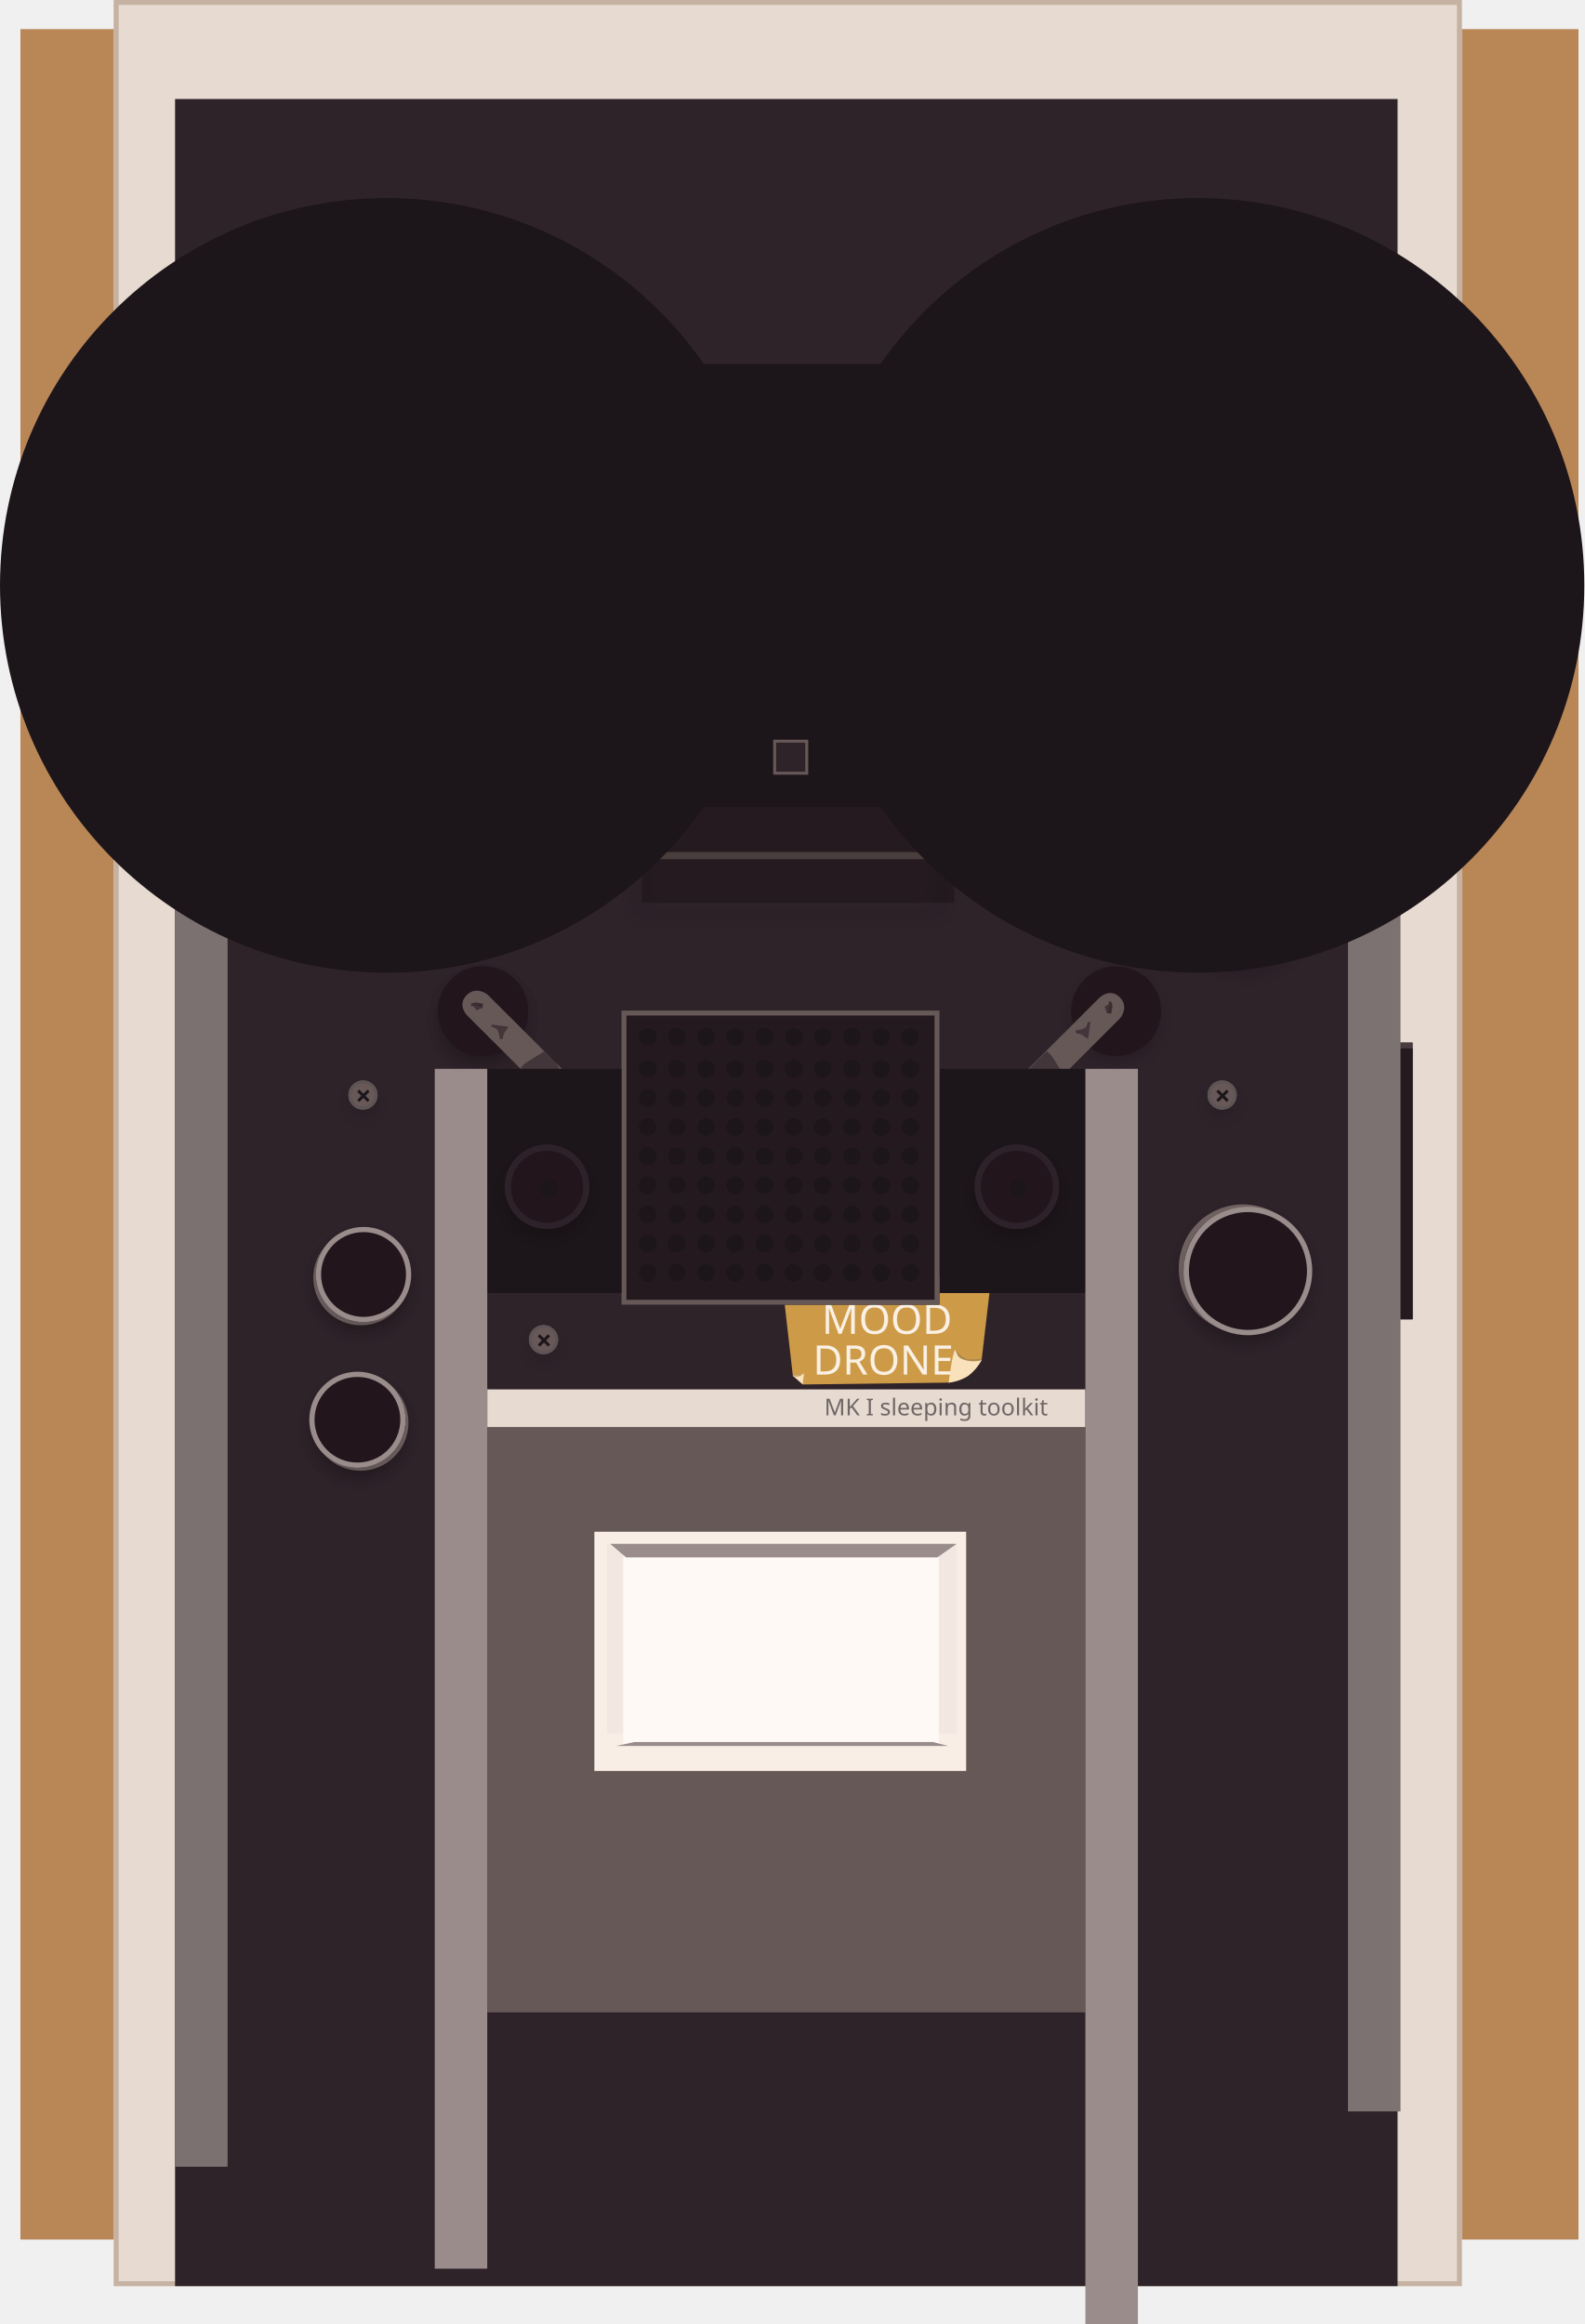
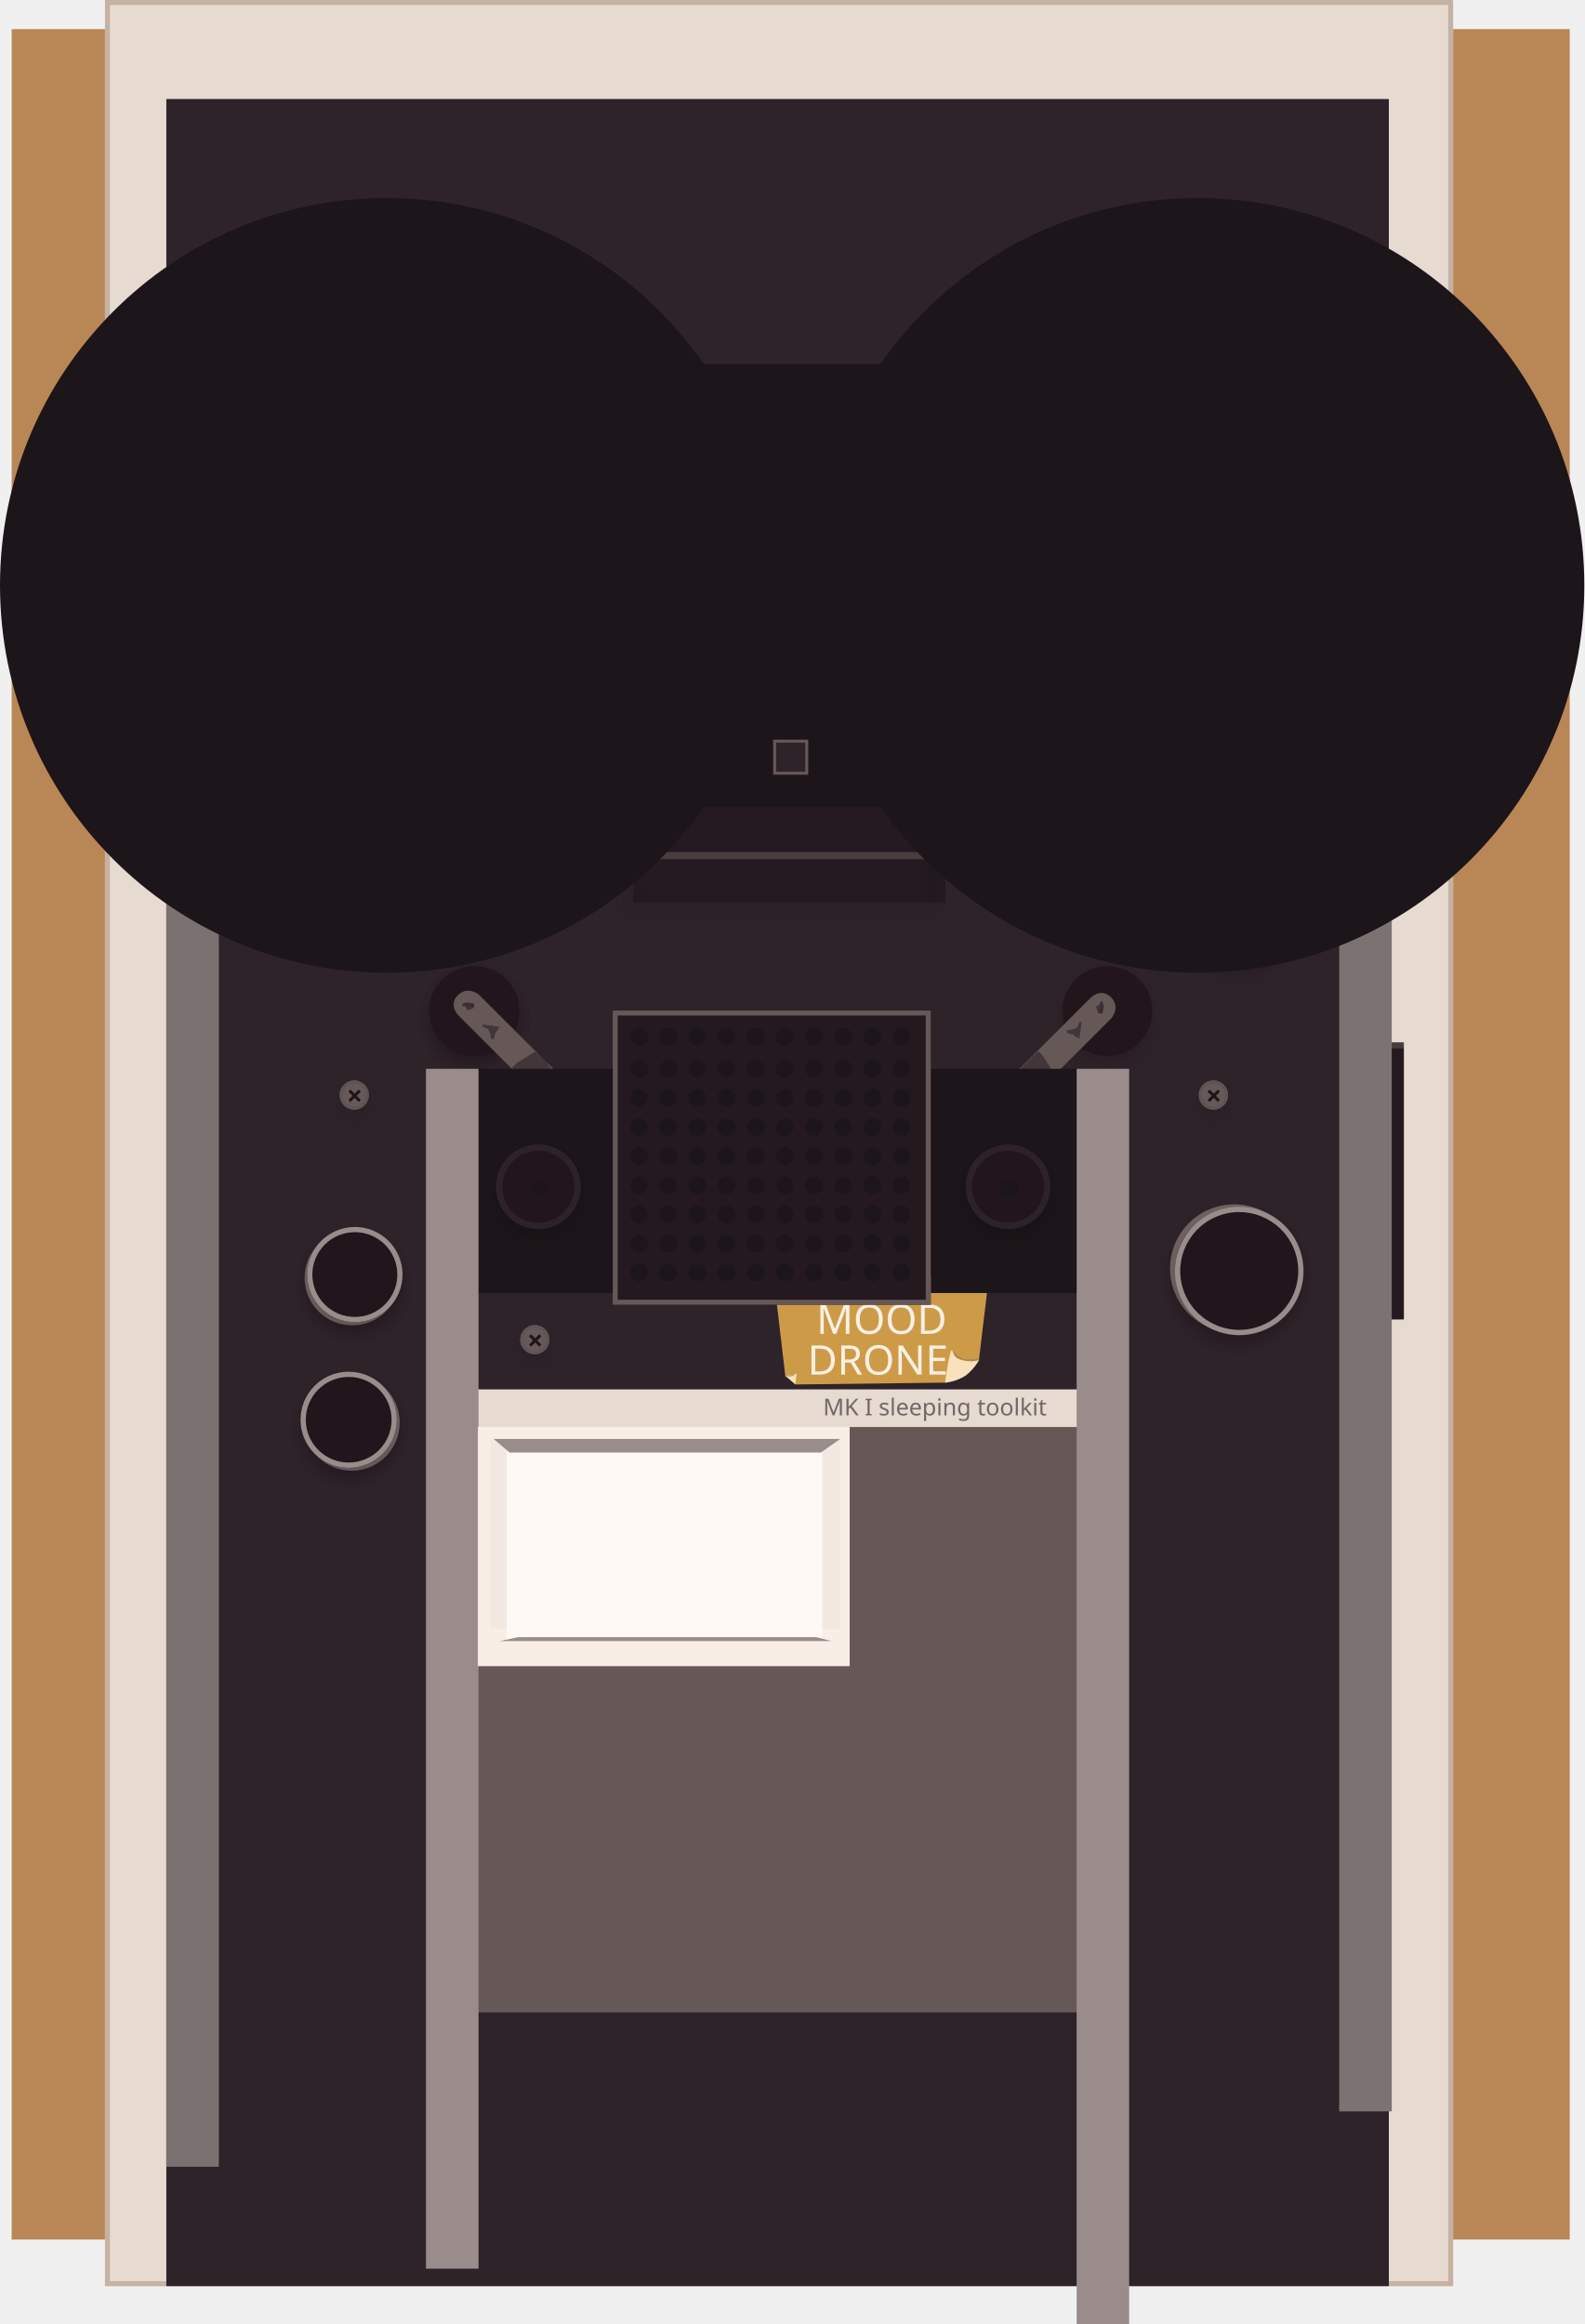
<svg xmlns="http://www.w3.org/2000/svg" viewBox="0 0 544 798">
  <defs>
    <style>.a{fill:#b98656;}.b,.e{fill:#e6dad1;}.b{stroke:#c6b2a2;}.ac,.b{stroke-width:1.7px;}.ah,.c,.z{fill:#2f232a;}.d,.u{fill:#675858;}.f{fill:#cd9b48;}.g{fill:#fff;}.ak,.h{fill:#fff9f5;}.h{font-size:14px;font-family:ArchitectsDaughter-Regular, Architects Daughter;opacity:0.9;}.an,.i{fill:#ac884d;}.j{fill:#f9e2bb;}.ab,.k{fill:#1c1519;}.k{font-size:8px;font-family:IBMPlexSans, IBM Plex Sans;opacity:0.58;}.l,.m,.s{fill:#241a20;}.m{stroke:#362d2e;}.m,.n,.s{stroke-width:2.4px;}.aa,.am,.n,.t,.v,.x,.y{fill:none;}.n,.s{stroke:#493c3e;}.o,.p,.r,.w{fill:#20161d;}.o{stroke:#726464;}.o,.p,.q{stroke-width:1.8px;}.p,.q{stroke:#9b8c8c;}.q{fill:#271d23;}.ag,.t,.y{stroke:#2f232a;}.t{stroke-width:0.6px;}.u{stroke:#5d5555;}.v{stroke:#1c1519;}.x{stroke:#31222b;opacity:0.68;}.y{opacity:0.79;}.z{opacity:0.64;}.aa{stroke:#707070;}.ac{fill:#23191f;}.ac,.ah{stroke:#675858;}.ad,.ap{fill:#9b8c8c;}.ae{fill:#7d7272;}.af{fill:#7b7171;}.ag{fill:#22181e;stroke-width:2.1px;}.ai{fill:#f9eee5;}.aj{fill:#f2e8e1;}.al,.an,.ao,.ap{stroke:none;}.ao{fill:#726464;}.aq{filter:url(#ae);}.ar{filter:url(#ac);}.as{filter:url(#aa);}.at{filter:url(#y);}.au{filter:url(#w);}.av{filter:url(#u);}.aw{filter:url(#s);}.ax{filter:url(#q);}.ay{filter:url(#o);}.az{filter:url(#m);}.ba{filter:url(#k);}.bb{filter:url(#i);}.bc{filter:url(#g);}.bd{filter:url(#e);}.be{filter:url(#c);}.bf{filter:url(#a);}</style>
-     <filter id="a" x="208.4" y="245" width="125.197" height="79" filterUnits="userSpaceOnUse">
+     <filter id="a" x="205.4" y="245" width="125.197" height="79" filterUnits="userSpaceOnUse">
      <feOffset dy="20" input="SourceAlpha" />
      <feGaussianBlur stdDeviation="3" result="b" />
      <feFlood flood-opacity="0.161" />
      <feComposite operator="in" in2="b" />
      <feComposite in="SourceGraphic" />
    </filter>
-     <filter id="c" x="98.197" y="466" width="51.061" height="51" filterUnits="userSpaceOnUse">
+     <filter id="c" x="95.197" y="466" width="51.061" height="51" filterUnits="userSpaceOnUse">
      <feOffset dy="3" input="SourceAlpha" />
      <feGaussianBlur stdDeviation="3" result="d" />
      <feFlood flood-opacity="0.161" />
      <feComposite operator="in" in2="d" />
      <feComposite in="SourceGraphic" />
    </filter>
-     <filter id="e" x="97.195" y="465" width="51.061" height="51" filterUnits="userSpaceOnUse">
+     <filter id="e" x="94.195" y="465" width="51.061" height="51" filterUnits="userSpaceOnUse">
      <feOffset dy="3" input="SourceAlpha" />
      <feGaussianBlur stdDeviation="3" result="f" />
      <feFlood flood-opacity="0.161" />
      <feComposite operator="in" in2="f" />
      <feComposite in="SourceGraphic" />
    </filter>
-     <filter id="g" x="95.62" y="417.415" width="54.322" height="54.269" filterUnits="userSpaceOnUse">
+     <filter id="g" x="92.62" y="417.415" width="54.322" height="54.269" filterUnits="userSpaceOnUse">
      <feOffset dy="3" input="SourceAlpha" />
      <feGaussianBlur stdDeviation="3" result="h" />
      <feFlood flood-opacity="0.161" />
      <feComposite operator="in" in2="h" />
      <feComposite in="SourceGraphic" />
    </filter>
-     <filter id="i" x="96.511" y="416.316" width="54.322" height="54.269" filterUnits="userSpaceOnUse">
+     <filter id="i" x="93.511" y="416.316" width="54.322" height="54.269" filterUnits="userSpaceOnUse">
      <feOffset dy="3" input="SourceAlpha" />
      <feGaussianBlur stdDeviation="3" result="j" />
      <feFlood flood-opacity="0.161" />
      <feComposite operator="in" in2="j" />
      <feComposite in="SourceGraphic" />
    </filter>
-     <filter id="k" x="398.75" y="285" width="59.076" height="59" filterUnits="userSpaceOnUse">
+     <filter id="k" x="395.75" y="285" width="59.076" height="59" filterUnits="userSpaceOnUse">
      <feOffset dy="3" input="SourceAlpha" />
      <feGaussianBlur stdDeviation="3" result="l" />
      <feFlood flood-opacity="0.161" />
      <feComposite operator="in" in2="l" />
      <feComposite in="SourceGraphic" />
    </filter>
-     <filter id="m" x="139.789" y="324.305" width="52.12" height="52.071" filterUnits="userSpaceOnUse">
+     <filter id="m" x="136.789" y="324.305" width="52.12" height="52.071" filterUnits="userSpaceOnUse">
      <feOffset dy="3" input="SourceAlpha" />
      <feGaussianBlur stdDeviation="3" result="n" />
      <feFlood flood-opacity="0.161" />
      <feComposite operator="in" in2="n" />
      <feComposite in="SourceGraphic" />
    </filter>
-     <filter id="o" x="405.634" y="365" width="28.018" height="28" filterUnits="userSpaceOnUse">
+     <filter id="o" x="402.634" y="365" width="28.018" height="28" filterUnits="userSpaceOnUse">
      <feOffset dy="3" input="SourceAlpha" />
      <feGaussianBlur stdDeviation="3" result="p" />
      <feFlood flood-opacity="0.161" />
      <feComposite operator="in" in2="p" />
      <feComposite in="SourceGraphic" />
    </filter>
-     <filter id="q" x="172.633" y="449" width="28.018" height="28" filterUnits="userSpaceOnUse">
+     <filter id="q" x="169.633" y="449" width="28.018" height="28" filterUnits="userSpaceOnUse">
      <feOffset dy="3" input="SourceAlpha" />
      <feGaussianBlur stdDeviation="3" result="r" />
      <feFlood flood-opacity="0.161" />
      <feComposite operator="in" in2="r" />
      <feComposite in="SourceGraphic" />
    </filter>
-     <filter id="s" x="390.841" y="401.49" width="73.642" height="73.6" filterUnits="userSpaceOnUse">
+     <filter id="s" x="387.841" y="401.49" width="73.642" height="73.6" filterUnits="userSpaceOnUse">
      <feOffset dy="3" input="SourceAlpha" />
      <feGaussianBlur stdDeviation="3" result="t" />
      <feFlood flood-opacity="0.161" />
      <feComposite operator="in" in2="t" />
      <feComposite in="SourceGraphic" />
    </filter>
-     <filter id="u" x="392.528" y="402.348" width="73.642" height="73.6" filterUnits="userSpaceOnUse">
+     <filter id="u" x="389.528" y="402.348" width="73.642" height="73.6" filterUnits="userSpaceOnUse">
      <feOffset dy="3" input="SourceAlpha" />
      <feGaussianBlur stdDeviation="3" result="v" />
      <feFlood flood-opacity="0.161" />
      <feComposite operator="in" in2="v" />
      <feComposite in="SourceGraphic" />
    </filter>
-     <filter id="w" x="139.789" y="324.305" width="52.12" height="52.071" filterUnits="userSpaceOnUse">
+     <filter id="w" x="136.789" y="324.305" width="52.12" height="52.071" filterUnits="userSpaceOnUse">
      <feOffset dy="3" input="SourceAlpha" />
      <feGaussianBlur stdDeviation="3" result="x" />
      <feFlood flood-opacity="0.161" />
      <feComposite operator="in" in2="x" />
      <feComposite in="SourceGraphic" />
    </filter>
-     <filter id="y" x="357.188" y="324.305" width="52.12" height="52.071" filterUnits="userSpaceOnUse">
+     <filter id="y" x="354.188" y="324.305" width="52.12" height="52.071" filterUnits="userSpaceOnUse">
      <feOffset dy="3" input="SourceAlpha" />
      <feGaussianBlur stdDeviation="3" result="z" />
      <feFlood flood-opacity="0.161" />
      <feComposite operator="in" in2="z" />
      <feComposite in="SourceGraphic" />
    </filter>
-     <filter id="aa" x="325.615" y="387" width="47.053" height="47" filterUnits="userSpaceOnUse">
+     <filter id="aa" x="322.615" y="387" width="47.053" height="47" filterUnits="userSpaceOnUse">
      <feOffset dy="3" input="SourceAlpha" />
      <feGaussianBlur stdDeviation="3" result="ab" />
      <feFlood flood-opacity="0.161" />
      <feComposite operator="in" in2="ab" />
      <feComposite in="SourceGraphic" />
    </filter>
-     <filter id="ac" x="164.319" y="387" width="47.053" height="47" filterUnits="userSpaceOnUse">
+     <filter id="ac" x="161.319" y="387" width="47.053" height="47" filterUnits="userSpaceOnUse">
      <feOffset dy="3" input="SourceAlpha" />
      <feGaussianBlur stdDeviation="3" result="ad" />
      <feFlood flood-opacity="0.161" />
      <feComposite operator="in" in2="ad" />
      <feComposite in="SourceGraphic" />
    </filter>
-     <filter id="ae" x="110.633" y="365" width="28.018" height="28" filterUnits="userSpaceOnUse">
+     <filter id="ae" x="107.633" y="365" width="28.018" height="28" filterUnits="userSpaceOnUse">
      <feOffset dy="3" input="SourceAlpha" />
      <feGaussianBlur stdDeviation="3" result="af" />
      <feFlood flood-opacity="0.161" />
      <feComposite operator="in" in2="af" />
      <feComposite in="SourceGraphic" />
    </filter>
  </defs>
  <g transform="translate(-515 -311)">
-     <g transform="translate(522.013 311)">
+     <g transform="translate(519.013 311)">
      <rect class="a" width="534.983" height="759" transform="translate(0 10)" />
      <g class="b" transform="translate(32.033)">
        <rect class="al" width="462.913" height="785" />
        <rect class="am" x="0.85" y="0.85" width="461.213" height="783.3" />
      </g>
      <rect class="c" width="419.772" height="751" transform="translate(53.098 34)" />
    </g>
-     <g transform="translate(682.308 749)">
-       <path class="d" d="M0,0H205.378V213H0Z" transform="translate(0 40)" />
-       <rect class="e" width="205.378" height="13" transform="translate(0 39)" />
-       <rect class="c" width="205.245" height="34" transform="translate(0.133 5)" />
-       <g transform="translate(101)">
-         <path class="f" d="M0,0H72.133L68.727,29.132l-4.508,4.592-6.763,3.031-50.048.638L6.1,36.069,3.935,34.4Z" />
-         <g class="g" transform="matrix(0.966, -0.259, 0.259, 0.966, 4.761, 34.518)">
-           <path class="al" d="M-.749-.316A10.525,10.525,0,0,0,1.04.008,13.479,13.479,0,0,0,3,0L2.349.629.546.937Z" />
-           <path class="an" d="M 0.546 0.937 L -0.749 -0.316 C -0.749 -0.316 0.103 -0.071 1.04 0.008 C 1.333 0.033 1.633 0.041 1.909 0.041 C 2.516 0.041 3 -2.795276714095962e-06 3 -2.795276714095962e-06 L 2.349 0.629 L 0.546 0.937 Z" />
-         </g>
-         <text class="h" transform="translate(6.011 6)">
-           <tspan x="7.843" y="14">MOOD </tspan>
-           <tspan x="4.801" y="28">DRONE</tspan>
+     <g transform="translate(676.99 749)">
+       <path class="d" d="M0,0H210.695V213H0Z" transform="translate(0 40)" />
+       <rect class="e" width="210.695" height="13" transform="translate(0 39)" />
+       <rect class="c" width="210.559" height="34" transform="translate(0.136 5)" />
+       <g transform="translate(103.615)">
+         <path class="f" d="M0,0H74L70.507,29.132l-4.625,4.592-6.938,3.031L7.6,37.392,6.257,36.069,4.037,34.4Z" />
+         <g class="g" transform="matrix(0.966, -0.259, 0.259, 0.966, 4.057, 34.406)">
+           <path class="al" d="M0,0A11.072,11.072,0,0,0,1.835.336a14.107,14.107,0,0,0,2.007,0L3.179.967l-1.845.3Z" />
+           <path class="an" d="M 1.334 1.263 L 4.745025762531441e-06 1.277027081414417e-06 C 4.745025762531441e-06 1.277027081414417e-06 0.874 0.251 1.835 0.336 C 2.167 0.366 2.509 0.375 2.815 0.375 C 3.394 0.375 3.842 0.341 3.842 0.341 L 3.179 0.967 L 1.334 1.263 Z" />
+         </g>
+         <text class="h" transform="translate(6.167 6)">
+           <tspan x="8.556" y="14">MOOD </tspan>
+           <tspan x="5.514" y="28">DRONE</tspan>
        </text>
-         <path class="i" d="M0,.041A9.044,9.044,0,0,0,4.31,1.726c2,0,5.089-1.731,5.089-1.731l.17.522L9.124,1.858.186,3.253Z" transform="translate(59.823 25.564) rotate(18)" />
-         <path class="j" d="M739.313,869.795s1.677-13.1,2.455-10.929,1.25,2.634,3.741,3.3a10.919,10.919,0,0,0,5.112-.084,16.763,16.763,0,0,1-4.6,5.38,16.386,16.386,0,0,1-6.708,2.336" transform="translate(-681.895 -833)" />
-         <path class="j" d="M7.3,37.392c0-.238.456-3.854.456-3.854a4.42,4.42,0,0,1-1.866,1.045,4.1,4.1,0,0,1-1.96-.192Z" />
-       </g>
-       <text class="k" transform="translate(63.116 40)">
-         <tspan x="52.6" y="8">MK I sleeping toolkit</tspan>
+         <path class="i" d="M0,.046A9.214,9.214,0,0,0,4.4,1.7C6.448,1.686,9.619-.072,9.619-.072l.17.522L9.324,1.8.166,3.265Z" transform="translate(61.374 25.559) rotate(18)" />
+         <path class="j" d="M739.313,869.795s1.721-13.1,2.518-10.929,1.282,2.634,3.838,3.3a11.481,11.481,0,0,0,5.245-.084,16.856,16.856,0,0,1-4.719,5.38,17.117,17.117,0,0,1-6.882,2.336" transform="translate(-680.408 -833)" />
+         <path class="j" d="M7.384,37.392c0-.238.468-3.854.468-3.854a4.559,4.559,0,0,1-1.915,1.045,4.308,4.308,0,0,1-2.011-.192Z" transform="translate(0.102)" />
+       </g>
+       <text class="k" transform="translate(64.75 40)">
+         <tspan x="55.868" y="8">MK I sleeping toolkit</tspan>
      </text>
    </g>
-     <g transform="translate(575.11 528)">
+     <g transform="translate(572.11 528)">
      <rect class="l" width="107.197" height="48" transform="translate(160.295 45)" />
      <g class="m" transform="translate(159.293 30)">
        <rect class="al" width="103.19" height="48" />
        <rect class="am" x="1.2" y="1.2" width="100.79" height="45.6" />
      </g>
-       <g class="bf" transform="matrix(1, 0, 0, 1, -60.11, -217)">
-         <g class="n" transform="translate(217.4 245)">
+       <g class="bf" transform="matrix(1, 0, 0, 1, -57.11, -217)">
+         <g class="n" transform="translate(214.4 245)">
          <rect class="al" width="107.197" height="50" />
          <rect class="am" x="1.2" y="1.2" width="104.797" height="47.6" />
        </g>
      </g>
      <g transform="translate(46.085 254)">
-         <g class="be" transform="matrix(1, 0, 0, 1, -106.2, -471)">
-           <g class="o" transform="translate(107.2 472)">
+         <g class="be" transform="matrix(1, 0, 0, 1, -103.2, -471)">
+           <g class="o" transform="translate(104.2 472)">
            <ellipse class="al" cx="16.53" cy="16.5" rx="16.53" ry="16.5" />
            <ellipse class="am" cx="16.53" cy="16.5" rx="15.63" ry="15.6" />
          </g>
        </g>
-         <g class="bd" transform="matrix(1, 0, 0, 1, -106.2, -471)">
-           <g class="p" transform="translate(106.2 471)">
+         <g class="bd" transform="matrix(1, 0, 0, 1, -103.2, -471)">
+           <g class="p" transform="translate(103.2 471)">
            <ellipse class="al" cx="16.53" cy="16.5" rx="16.53" ry="16.5" />
            <ellipse class="am" cx="16.53" cy="16.5" rx="15.63" ry="15.6" />
          </g>
        </g>
      </g>
      <g transform="matrix(0.105, 0.995, -0.995, 0.105, 78.274, 205.316)">
-         <g class="bc" transform="matrix(0.1, -0.99, 0.99, 0.1, -434.47, 93.48)">
-           <g class="o" transform="matrix(0.1, 0.99, -0.99, 0.1, 137.49, 423.42)">
+         <g class="bc" transform="matrix(0.1, -0.99, 0.99, 0.1, -434.15, 90.5)">
+           <g class="o" transform="matrix(0.1, 0.99, -0.99, 0.1, 134.49, 423.42)">
            <ellipse class="al" cx="16.497" cy="16.527" rx="16.497" ry="16.527" />
            <ellipse class="am" cx="16.497" cy="16.527" rx="15.597" ry="15.627" />
          </g>
        </g>
-         <g class="bb" transform="matrix(0.1, -0.99, 0.99, 0.1, -434.47, 93.48)">
-           <g class="p" transform="matrix(0.1, 0.99, -0.99, 0.1, 138.38, 422.32)">
+         <g class="bb" transform="matrix(0.1, -0.99, 0.99, 0.1, -434.15, 90.5)">
+           <g class="p" transform="matrix(0.1, 0.99, -0.99, 0.1, 135.38, 422.32)">
            <ellipse class="al" cx="16.497" cy="16.527" rx="16.497" ry="16.527" />
            <ellipse class="am" cx="16.497" cy="16.527" rx="15.597" ry="15.627" />
          </g>
        </g>
      </g>
-       <g class="ba" transform="matrix(1, 0, 0, 1, -60.11, -217)">
-         <g class="q" transform="translate(407.75 291)">
+       <g class="ba" transform="matrix(1, 0, 0, 1, -57.11, -217)">
+         <g class="q" transform="translate(404.75 291)">
          <ellipse class="al" cx="20.538" cy="20.5" rx="20.538" ry="20.5" />
          <ellipse class="am" cx="20.538" cy="20.5" rx="19.638" ry="19.6" />
        </g>
      </g>
-       <g class="az" transform="matrix(1, 0, 0, 1, -60.11, -217)">
-         <ellipse class="r" cx="15.497" cy="15.525" rx="15.497" ry="15.525" transform="matrix(0.1, 0.99, -0.99, 0.1, 179.67, 330.31)" />
+       <g class="az" transform="matrix(1, 0, 0, 1, -57.11, -217)">
+         <ellipse class="r" cx="15.497" cy="15.525" rx="15.497" ry="15.525" transform="matrix(0.1, 0.99, -0.99, 0.1, 176.67, 330.31)" />
      </g>
      <g transform="translate(416.834 141)">
        <g class="s" transform="translate(0)">
          <rect class="al" width="8.071" height="95" />
          <rect class="am" x="1.2" y="1.2" width="5.671" height="92.6" />
        </g>
        <rect class="l" width="8.071" height="93" transform="translate(0 2)" />
      </g>
      <g transform="translate(58.107 156)">
        <g transform="translate(3.506 3.685)">
          <line class="t" x2="1.818" y2="1.815" />
          <line class="t" x1="1.818" y2="1.815" />
        </g>
        <g transform="translate(301.053 5.685)">
          <line class="t" x2="1.818" y2="1.815" />
          <line class="t" x1="1.818" y2="1.815" />
        </g>
        <g transform="translate(11.893 -240)">
-           <g class="ay" transform="matrix(1, 0, 0, 1, -130.11, -133)">
-             <g class="u" transform="translate(414.63 371)">
+           <g class="ay" transform="matrix(1, 0, 0, 1, -127.11, -133)">
+             <g class="u" transform="translate(411.63 371)">
              <ellipse class="al" cx="5.009" cy="5" rx="5.009" ry="5" />
              <ellipse class="am" cx="5.009" cy="5" rx="4.509" ry="4.5" />
            </g>
          </g>
          <line class="v" x2="5" transform="translate(287.89 245.036) rotate(-45)" />
          <line class="v" x2="5" transform="translate(287.89 241.5) rotate(45)" />
        </g>
        <g transform="translate(-221.107 -156)">
-           <g class="ax" transform="matrix(1, 0, 0, 1, 102.89, -217)">
-             <g class="u" transform="translate(181.63 455)">
+           <g class="ax" transform="matrix(1, 0, 0, 1, 105.89, -217)">
+             <g class="u" transform="translate(178.63 455)">
              <ellipse class="al" cx="5.009" cy="5" rx="5.009" ry="5" />
              <ellipse class="am" cx="5.009" cy="5" rx="4.509" ry="4.5" />
            </g>
          </g>
          <line class="v" x2="5" transform="translate(287.89 245.036) rotate(-45)" />
          <line class="v" x2="5" transform="translate(287.89 241.5) rotate(45)" />
        </g>
      </g>
      <g transform="matrix(-0.951, 0.309, -0.309, -0.951, 397.075, 233.305)">
-         <g class="aw" transform="matrix(-0.95, -0.31, 0.31, -0.95, 295.66, 569.54)">
-           <g class="w" transform="matrix(-0.95, 0.31, -0.31, -0.95, 455.5, 449.45)">
+         <g class="aw" transform="matrix(-0.95, -0.31, 0.31, -0.95, 292.8, 568.62)">
+           <g class="w" transform="matrix(-0.95, 0.31, -0.31, -0.95, 452.5, 449.45)">
            <path class="al" d="M 22.123 43.22 L 22.111 43.22 C 19.25 43.219 16.475 42.658 13.863 41.553 C 11.34 40.486 9.073 38.96 7.125 37.015 C 5.178 35.071 3.649 32.808 2.581 30.288 C 1.475 27.68 0.913 24.91 0.912 22.054 C 0.91 19.199 1.469 16.43 2.571 13.824 C 3.636 11.307 5.161 9.046 7.105 7.104 C 9.049 5.162 11.312 3.638 13.833 2.573 C 16.443 1.471 19.215 0.912 22.075 0.912 L 22.086 0.912 C 24.947 0.913 27.722 1.474 30.335 2.579 C 32.858 3.646 35.125 5.172 37.072 7.117 C 39.019 9.061 40.549 11.324 41.617 13.844 C 42.723 16.452 43.284 19.222 43.286 22.078 C 43.287 24.933 42.729 27.702 41.627 30.308 C 40.562 32.825 39.037 35.086 37.093 37.028 C 35.149 38.97 32.885 40.494 30.365 41.559 C 27.755 42.661 24.982 43.22 22.123 43.22 Z" />
            <path class="ao" d="M 22.123 42.32 C 24.861 42.32 27.516 41.785 30.014 40.73 C 32.428 39.711 34.595 38.251 36.457 36.392 C 38.318 34.532 39.779 32.367 40.798 29.957 C 41.853 27.463 42.387 24.813 42.386 22.079 C 42.384 19.344 41.847 16.692 40.788 14.195 C 39.765 11.783 38.301 9.616 36.436 7.754 C 34.572 5.891 32.401 4.429 29.984 3.408 C 27.483 2.35 24.826 1.813 22.087 1.812 L 22.075 1.812 C 19.336 1.812 16.681 2.347 14.183 3.402 C 11.77 4.421 9.602 5.881 7.741 7.741 C 5.88 9.6 4.419 11.765 3.4 14.175 C 2.345 16.669 1.81 19.32 1.812 22.053 C 1.813 24.788 2.351 27.44 3.409 29.937 C 4.432 32.349 5.897 34.516 7.761 36.378 C 9.626 38.241 11.797 39.703 14.214 40.724 C 16.714 41.782 19.372 42.319 22.111 42.32 L 22.123 42.32 M 22.123 44.12 C 22.119 44.12 22.115 44.12 22.111 44.12 C 9.913 44.114 0.019 34.234 0.012 22.054 C 0.005 9.878 9.883 0.012 22.075 0.012 C 22.079 0.012 22.082 0.012 22.087 0.012 C 34.285 0.019 44.179 9.898 44.186 22.078 C 44.192 34.254 34.315 44.12 22.123 44.12 Z" />
          </g>
        </g>
-         <g class="av" transform="matrix(-0.95, -0.31, 0.31, -0.95, 295.66, 569.54)">
-           <g class="w" transform="matrix(-0.95, 0.31, -0.31, -0.95, 457.19, 450.3)">
+         <g class="av" transform="matrix(-0.95, -0.31, 0.31, -0.95, 292.8, 568.62)">
+           <g class="w" transform="matrix(-0.95, 0.31, -0.31, -0.95, 454.19, 450.3)">
            <path class="al" d="M 22.123 43.22 L 22.111 43.22 C 19.25 43.219 16.475 42.658 13.863 41.553 C 11.34 40.486 9.073 38.96 7.125 37.015 C 5.178 35.071 3.649 32.808 2.581 30.288 C 1.475 27.68 0.913 24.91 0.912 22.054 C 0.91 19.199 1.469 16.43 2.571 13.824 C 3.636 11.307 5.161 9.046 7.105 7.104 C 9.049 5.162 11.312 3.638 13.833 2.573 C 16.443 1.471 19.215 0.912 22.075 0.912 L 22.086 0.912 C 24.947 0.913 27.722 1.474 30.335 2.579 C 32.858 3.646 35.125 5.172 37.072 7.117 C 39.019 9.061 40.549 11.324 41.617 13.844 C 42.723 16.452 43.284 19.222 43.286 22.078 C 43.287 24.933 42.729 27.702 41.627 30.308 C 40.562 32.825 39.037 35.086 37.093 37.028 C 35.149 38.97 32.885 40.494 30.365 41.559 C 27.755 42.661 24.982 43.22 22.123 43.22 Z" />
            <path class="ap" d="M 22.123 42.32 C 24.861 42.32 27.516 41.785 30.014 40.73 C 32.428 39.711 34.595 38.251 36.457 36.392 C 38.318 34.532 39.779 32.367 40.798 29.957 C 41.853 27.463 42.387 24.813 42.386 22.079 C 42.384 19.344 41.847 16.692 40.788 14.195 C 39.765 11.783 38.301 9.616 36.436 7.754 C 34.572 5.891 32.401 4.429 29.984 3.408 C 27.483 2.35 24.826 1.813 22.087 1.812 L 22.075 1.812 C 19.336 1.812 16.681 2.347 14.183 3.402 C 11.77 4.421 9.602 5.881 7.741 7.741 C 5.88 9.6 4.419 11.765 3.4 14.175 C 2.345 16.669 1.81 19.32 1.812 22.053 C 1.813 24.788 2.351 27.44 3.409 29.937 C 4.432 32.349 5.897 34.516 7.761 36.378 C 9.626 38.241 11.797 39.703 14.214 40.724 C 16.714 41.782 19.372 42.319 22.111 42.32 L 22.123 42.32 M 22.123 44.12 C 22.119 44.12 22.115 44.12 22.111 44.12 C 9.913 44.114 0.019 34.234 0.012 22.054 C 0.005 9.878 9.883 0.012 22.075 0.012 C 22.079 0.012 22.082 0.012 22.087 0.012 C 34.285 0.019 44.179 9.898 44.186 22.078 C 44.192 34.254 34.315 44.12 22.123 44.12 Z" />
          </g>
        </g>
      </g>
      <g transform="translate(88.672 113.305)">
-         <g class="au" transform="matrix(1, 0, 0, 1, -148.78, -330.31)">
-           <ellipse class="r" cx="15.497" cy="15.525" rx="15.497" ry="15.525" transform="matrix(0.1, 0.99, -0.99, 0.1, 179.67, 330.31)" />
+         <g class="au" transform="matrix(1, 0, 0, 1, -145.78, -330.31)">
+           <ellipse class="r" cx="15.497" cy="15.525" rx="15.497" ry="15.525" transform="matrix(0.1, 0.99, -0.99, 0.1, 176.67, 330.31)" />
        </g>
        <g transform="translate(8.055 7.736)">
          <path class="d" d="M0,5.021S.012,0,4.807,0,10.014,5.03,10.014,5.03l.037,40.037L.041,45.058Z" transform="translate(0 7.071) rotate(-45)" />
          <path class="x" d="M961.457,619.6h2.889l-2.364.874" transform="translate(-955.538 -612.041)" />
          <path class="y" d="M959.468,619.134l1.557-.44,2.486.44h0" transform="translate(-954.54 -612.041)" />
          <path class="z" d="M967.419,629.356v-1.391l1.863.791.677,1.438.339,2.013h.96l.508-2.013.621-.863.9-1.366-4.825-.65-1.046-.141" transform="translate(-955.527 -613.454)" />
          <path class="z" d="M.057,2.615l1.71,4.907L.007,7.177l4.818.205L3.934,9.688,5.33,12.5H6.748L9.3,9.947,10,6.759,9.74,1.72,2.611.061,1.734,0,.126,0" transform="translate(21.869 28.648) rotate(-45)" />
          <path class="aa" d="M691.386,712.822" transform="translate(-684.536 -707.041)" />
        </g>
      </g>
      <g transform="translate(289.08 113.305)">
-         <g class="at" transform="matrix(1, 0, 0, 1, -349.19, -330.31)">
-           <ellipse class="r" cx="15.497" cy="15.525" rx="15.497" ry="15.525" transform="matrix(0.1, 0.99, -0.99, 0.1, 397.07, 330.31)" />
+         <g class="at" transform="matrix(1, 0, 0, 1, -346.19, -330.31)">
+           <ellipse class="r" cx="15.497" cy="15.525" rx="15.497" ry="15.525" transform="matrix(0.1, 0.99, -0.99, 0.1, 394.07, 330.31)" />
        </g>
        <g transform="translate(38.974 8.736) rotate(90)">
          <path class="d" d="M0,5.021S.012,0,4.807,0,10,5.011,10,5.011L9.968,45.048l-10.009.009Z" transform="translate(0 7.084) rotate(-45)" />
          <path class="x" d="M0,0H2.884L.524.876" transform="translate(5.908 7.577)" />
          <path class="y" d="M0,.441,1.555,0,4.036.441h0" transform="translate(4.919 6.665)" />
          <path class="z" d="M0,2.185V.792l1.86.793.676,1.441.338,2.017h.958l.507-2.017.62-.865.9-1.369L1.044.141,0,0" transform="translate(11.87 13.745)" />
          <path class="z" d="M0,2.614l.046,8.805.77,2.38L4.8,7.373l-.9,2.308,1.4,2.81H6.725L9.3,9.93l.711-3.19L9.762,1.7,2.577.056,1.693,0H.071" transform="translate(21.81 28.719) rotate(-45)" />
          <path class="aa" d="M0,0" transform="translate(6.837 5.792)" />
        </g>
      </g>
      <rect class="ab" width="51.094" height="77" transform="translate(262.483 150)" />
      <g class="ac" transform="translate(153.282 130)">
        <rect class="al" width="109.201" height="101" />
        <rect class="am" x="0.85" y="0.85" width="107.501" height="99.3" />
      </g>
      <rect class="ab" width="51.094" height="77" transform="translate(102.188 150)" />
      <rect class="ad" width="18.033" height="431" transform="translate(312.575 150)" />
      <rect class="ae" width="18.033" height="508" transform="translate(402.74)" />
      <rect class="ad" width="18.033" height="412" transform="translate(89.164 150)" />
      <rect class="af" width="18.033" height="499" transform="translate(0 28)" />
      <g transform="translate(274.505 176)">
-         <g class="as" transform="matrix(1, 0, 0, 1, -334.62, -393)">
-           <g class="ag" transform="translate(334.62 393)">
+         <g class="as" transform="matrix(1, 0, 0, 1, -331.62, -393)">
+           <g class="ag" transform="translate(331.62 393)">
            <ellipse class="al" cx="14.527" cy="14.5" rx="14.527" ry="14.5" />
            <ellipse class="am" cx="14.527" cy="14.5" rx="13.477" ry="13.45" />
          </g>
        </g>
        <ellipse class="ab" cx="3.006" cy="3" rx="3.006" ry="3" transform="translate(12.022 12)" />
      </g>
      <g transform="translate(113.208 176)">
-         <g class="ar" transform="matrix(1, 0, 0, 1, -173.32, -393)">
-           <g class="ag" transform="translate(173.32 393)">
+         <g class="ar" transform="matrix(1, 0, 0, 1, -170.32, -393)">
+           <g class="ag" transform="translate(170.32 393)">
            <ellipse class="al" cx="14.527" cy="14.5" rx="14.527" ry="14.5" />
            <ellipse class="am" cx="14.527" cy="14.5" rx="13.477" ry="13.45" />
          </g>
        </g>
        <ellipse class="ab" cx="3.006" cy="3" rx="3.006" ry="3" transform="translate(12.022 12)" />
      </g>
      <g transform="translate(159.293 136)">
        <ellipse class="ab" cx="3.006" cy="3" rx="3.006" ry="3" />
        <ellipse class="ab" cx="3.006" cy="3" rx="3.006" ry="3" transform="translate(0 11)" />
        <ellipse class="ab" cx="3.006" cy="3" rx="3.006" ry="3" transform="translate(0 21)" />
        <ellipse class="ab" cx="3.006" cy="3" rx="3.006" ry="3" transform="translate(0 31)" />
        <ellipse class="ab" cx="3.006" cy="3" rx="3.006" ry="3" transform="translate(0 41)" />
        <ellipse class="ab" cx="3.006" cy="3" rx="3.006" ry="3" transform="translate(0 51)" />
        <ellipse class="ab" cx="3.006" cy="3" rx="3.006" ry="3" transform="translate(0 61)" />
        <ellipse class="ab" cx="3.006" cy="3" rx="3.006" ry="3" transform="translate(0 71)" />
        <ellipse class="ab" cx="3.006" cy="3" rx="3.006" ry="3" transform="translate(0 81)" />
        <ellipse class="ab" cx="3.006" cy="3" rx="3.006" ry="3" transform="translate(10.018)" />
        <ellipse class="ab" cx="3.006" cy="3" rx="3.006" ry="3" transform="translate(10.018 11)" />
        <ellipse class="ab" cx="3.006" cy="3" rx="3.006" ry="3" transform="translate(10.018 21)" />
        <ellipse class="ab" cx="3.006" cy="3" rx="3.006" ry="3" transform="translate(10.018 31)" />
        <ellipse class="ab" cx="3.006" cy="3" rx="3.006" ry="3" transform="translate(10.018 41)" />
        <ellipse class="ab" cx="3.006" cy="3" rx="3.006" ry="3" transform="translate(10.018 51)" />
        <ellipse class="ab" cx="3.006" cy="3" rx="3.006" ry="3" transform="translate(10.018 61)" />
        <ellipse class="ab" cx="3.006" cy="3" rx="3.006" ry="3" transform="translate(10.018 71)" />
        <ellipse class="ab" cx="3.006" cy="3" rx="3.006" ry="3" transform="translate(10.018 81)" />
        <ellipse class="ab" cx="3.006" cy="3" rx="3.006" ry="3" transform="translate(20.037)" />
        <ellipse class="ab" cx="3.006" cy="3" rx="3.006" ry="3" transform="translate(20.037 11)" />
        <ellipse class="ab" cx="3.006" cy="3" rx="3.006" ry="3" transform="translate(20.037 21)" />
        <ellipse class="ab" cx="3.006" cy="3" rx="3.006" ry="3" transform="translate(20.037 31)" />
        <ellipse class="ab" cx="3.006" cy="3" rx="3.006" ry="3" transform="translate(20.037 41)" />
        <ellipse class="ab" cx="3.006" cy="3" rx="3.006" ry="3" transform="translate(20.037 51)" />
        <ellipse class="ab" cx="3.006" cy="3" rx="3.006" ry="3" transform="translate(20.037 61)" />
        <ellipse class="ab" cx="3.006" cy="3" rx="3.006" ry="3" transform="translate(20.037 71)" />
        <ellipse class="ab" cx="3.006" cy="3" rx="3.006" ry="3" transform="translate(20.037 81)" />
        <ellipse class="ab" cx="3.006" cy="3" rx="3.006" ry="3" transform="translate(30.055)" />
        <ellipse class="ab" cx="3.006" cy="3" rx="3.006" ry="3" transform="translate(30.055 11)" />
        <ellipse class="ab" cx="3.006" cy="3" rx="3.006" ry="3" transform="translate(30.055 21)" />
        <ellipse class="ab" cx="3.006" cy="3" rx="3.006" ry="3" transform="translate(30.055 31)" />
        <ellipse class="ab" cx="3.006" cy="3" rx="3.006" ry="3" transform="translate(30.055 41)" />
        <ellipse class="ab" cx="3.006" cy="3" rx="3.006" ry="3" transform="translate(30.055 51)" />
        <ellipse class="ab" cx="3.006" cy="3" rx="3.006" ry="3" transform="translate(30.055 61)" />
        <ellipse class="ab" cx="3.006" cy="3" rx="3.006" ry="3" transform="translate(30.055 71)" />
        <ellipse class="ab" cx="3.006" cy="3" rx="3.006" ry="3" transform="translate(30.055 81)" />
        <ellipse class="ab" cx="3.006" cy="3" rx="3.006" ry="3" transform="translate(40.074)" />
        <ellipse class="ab" cx="3.006" cy="3" rx="3.006" ry="3" transform="translate(40.074 11)" />
        <ellipse class="ab" cx="3.006" cy="3" rx="3.006" ry="3" transform="translate(40.074 21)" />
        <ellipse class="ab" cx="3.006" cy="3" rx="3.006" ry="3" transform="translate(40.074 31)" />
        <ellipse class="ab" cx="3.006" cy="3" rx="3.006" ry="3" transform="translate(40.074 41)" />
        <ellipse class="ab" cx="3.006" cy="3" rx="3.006" ry="3" transform="translate(40.074 51)" />
        <ellipse class="ab" cx="3.006" cy="3" rx="3.006" ry="3" transform="translate(40.074 61)" />
        <ellipse class="ab" cx="3.006" cy="3" rx="3.006" ry="3" transform="translate(40.074 71)" />
        <ellipse class="ab" cx="3.006" cy="3" rx="3.006" ry="3" transform="translate(40.074 81)" />
        <ellipse class="ab" cx="3.006" cy="3" rx="3.006" ry="3" transform="translate(50.092)" />
        <ellipse class="ab" cx="3.006" cy="3" rx="3.006" ry="3" transform="translate(50.092 11)" />
        <ellipse class="ab" cx="3.006" cy="3" rx="3.006" ry="3" transform="translate(50.092 21)" />
        <ellipse class="ab" cx="3.006" cy="3" rx="3.006" ry="3" transform="translate(50.092 31)" />
        <ellipse class="ab" cx="3.006" cy="3" rx="3.006" ry="3" transform="translate(50.092 41)" />
        <ellipse class="ab" cx="3.006" cy="3" rx="3.006" ry="3" transform="translate(50.092 51)" />
        <ellipse class="ab" cx="3.006" cy="3" rx="3.006" ry="3" transform="translate(50.092 61)" />
        <ellipse class="ab" cx="3.006" cy="3" rx="3.006" ry="3" transform="translate(50.092 71)" />
        <ellipse class="ab" cx="3.006" cy="3" rx="3.006" ry="3" transform="translate(50.092 81)" />
        <ellipse class="ab" cx="3.006" cy="3" rx="3.006" ry="3" transform="translate(60.11)" />
        <ellipse class="ab" cx="3.006" cy="3" rx="3.006" ry="3" transform="translate(60.11 11)" />
        <ellipse class="ab" cx="3.006" cy="3" rx="3.006" ry="3" transform="translate(60.11 21)" />
        <ellipse class="ab" cx="3.006" cy="3" rx="3.006" ry="3" transform="translate(60.11 31)" />
        <ellipse class="ab" cx="3.006" cy="3" rx="3.006" ry="3" transform="translate(60.11 41)" />
        <ellipse class="ab" cx="3.006" cy="3" rx="3.006" ry="3" transform="translate(60.11 51)" />
        <ellipse class="ab" cx="3.006" cy="3" rx="3.006" ry="3" transform="translate(60.11 61)" />
        <ellipse class="ab" cx="3.006" cy="3" rx="3.006" ry="3" transform="translate(60.11 71)" />
        <ellipse class="ab" cx="3.006" cy="3" rx="3.006" ry="3" transform="translate(60.11 81)" />
        <ellipse class="ab" cx="3.006" cy="3" rx="3.006" ry="3" transform="translate(70.129)" />
        <ellipse class="ab" cx="3.006" cy="3" rx="3.006" ry="3" transform="translate(70.129 11)" />
        <ellipse class="ab" cx="3.006" cy="3" rx="3.006" ry="3" transform="translate(70.129 21)" />
        <ellipse class="ab" cx="3.006" cy="3" rx="3.006" ry="3" transform="translate(70.129 31)" />
        <ellipse class="ab" cx="3.006" cy="3" rx="3.006" ry="3" transform="translate(70.129 41)" />
        <ellipse class="ab" cx="3.006" cy="3" rx="3.006" ry="3" transform="translate(70.129 51)" />
        <ellipse class="ab" cx="3.006" cy="3" rx="3.006" ry="3" transform="translate(70.129 61)" />
        <ellipse class="ab" cx="3.006" cy="3" rx="3.006" ry="3" transform="translate(70.129 71)" />
        <ellipse class="ab" cx="3.006" cy="3" rx="3.006" ry="3" transform="translate(70.129 81)" />
        <ellipse class="ab" cx="3.006" cy="3" rx="3.006" ry="3" transform="translate(80.147)" />
        <ellipse class="ab" cx="3.006" cy="3" rx="3.006" ry="3" transform="translate(80.147 11)" />
        <ellipse class="ab" cx="3.006" cy="3" rx="3.006" ry="3" transform="translate(80.147 21)" />
        <ellipse class="ab" cx="3.006" cy="3" rx="3.006" ry="3" transform="translate(80.147 31)" />
        <ellipse class="ab" cx="3.006" cy="3" rx="3.006" ry="3" transform="translate(80.147 41)" />
        <ellipse class="ab" cx="3.006" cy="3" rx="3.006" ry="3" transform="translate(80.147 51)" />
        <ellipse class="ab" cx="3.006" cy="3" rx="3.006" ry="3" transform="translate(80.147 61)" />
        <ellipse class="ab" cx="3.006" cy="3" rx="3.006" ry="3" transform="translate(80.147 71)" />
        <ellipse class="ab" cx="3.006" cy="3" rx="3.006" ry="3" transform="translate(80.147 81)" />
        <ellipse class="ab" cx="3.006" cy="3" rx="3.006" ry="3" transform="translate(90.166)" />
        <ellipse class="ab" cx="3.006" cy="3" rx="3.006" ry="3" transform="translate(90.166 11)" />
        <ellipse class="ab" cx="3.006" cy="3" rx="3.006" ry="3" transform="translate(90.166 21)" />
        <ellipse class="ab" cx="3.006" cy="3" rx="3.006" ry="3" transform="translate(90.166 31)" />
        <ellipse class="ab" cx="3.006" cy="3" rx="3.006" ry="3" transform="translate(90.166 41)" />
        <ellipse class="ab" cx="3.006" cy="3" rx="3.006" ry="3" transform="translate(90.166 51)" />
        <ellipse class="ab" cx="3.006" cy="3" rx="3.006" ry="3" transform="translate(90.166 61)" />
        <ellipse class="ab" cx="3.006" cy="3" rx="3.006" ry="3" transform="translate(90.166 71)" />
        <ellipse class="ab" cx="3.006" cy="3" rx="3.006" ry="3" transform="translate(90.166 81)" />
      </g>
      <path class="v" d="M287.655,244.519" transform="translate(0 1)" />
      <g transform="translate(-225 -84)">
-         <g class="aq" transform="matrix(1, 0, 0, 1, 164.89, -133)">
-           <g class="u" transform="translate(119.63 371)">
+         <g class="aq" transform="matrix(1, 0, 0, 1, 167.89, -133)">
+           <g class="u" transform="translate(116.63 371)">
            <ellipse class="al" cx="5.009" cy="5" rx="5.009" ry="5" />
            <ellipse class="am" cx="5.009" cy="5" rx="4.509" ry="4.5" />
          </g>
        </g>
        <line class="v" x2="5" transform="translate(287.89 245.036) rotate(-45)" />
        <line class="v" x2="5" transform="translate(287.89 241.5) rotate(45)" />
      </g>
    </g>
    <g transform="translate(515 379)">
      <rect class="ab" width="112.206" height="152" transform="translate(215.396 57)" />
      <g class="ah" transform="translate(265.488 186)">
        <rect class="al" width="12.022" height="12" />
        <rect class="am" x="0.5" y="0.5" width="11.022" height="11" />
      </g>
      <ellipse class="ab" cx="132.744" cy="133" rx="132.744" ry="133" />
      <ellipse class="ab" cx="132.744" cy="133" rx="132.744" ry="133" transform="translate(278.512)" />
    </g>
-     <g transform="translate(719.092 836.959)">
+     <g transform="translate(679.092 800.959)">
      <rect class="ai" width="127.65" height="82.155" transform="translate(0 0)" />
      <path class="aj" d="M0,120.08H64.934V0H0Z" transform="translate(4.327 69.246) rotate(-90)" />
      <path class="ak" d="M0,108.34H69.252V0H0Z" transform="translate(9.917 73.564) rotate(-90)" />
      <path class="ad" d="M6.656,0H113.538l5.467,4.658H0Z" transform="translate(124.407 8.8) rotate(180)" />
      <path class="ad" d="M6.38,0H108.82l5.24,1.366H0Z" transform="translate(7.407 72.197)" />
    </g>
  </g>
</svg>
